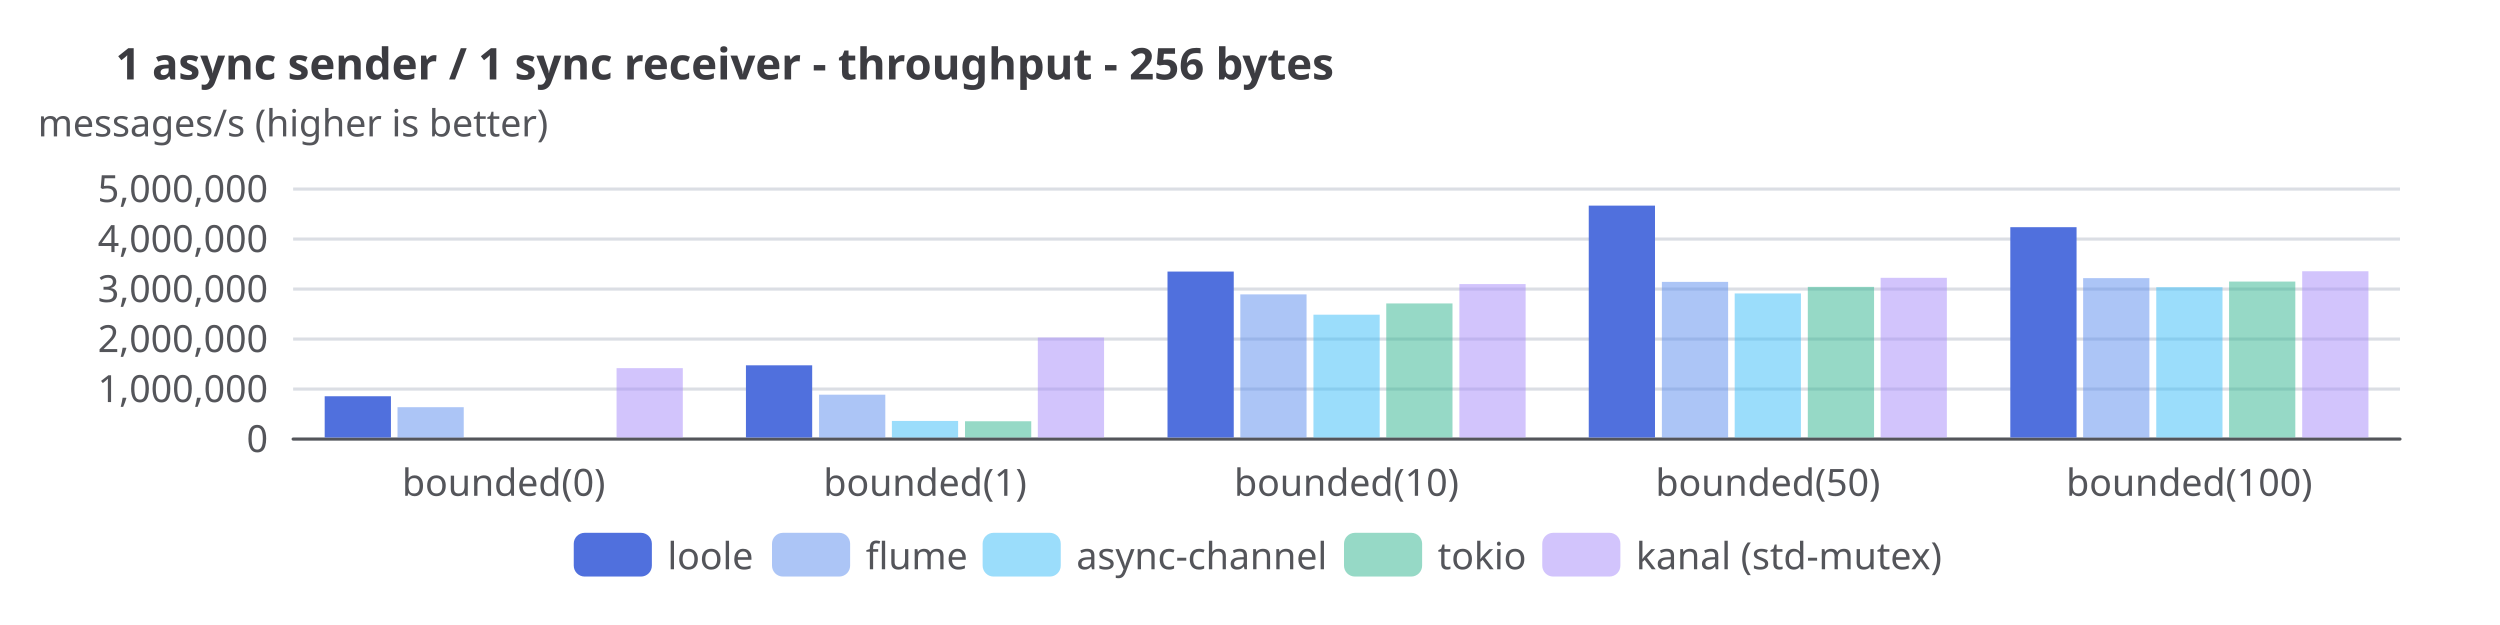
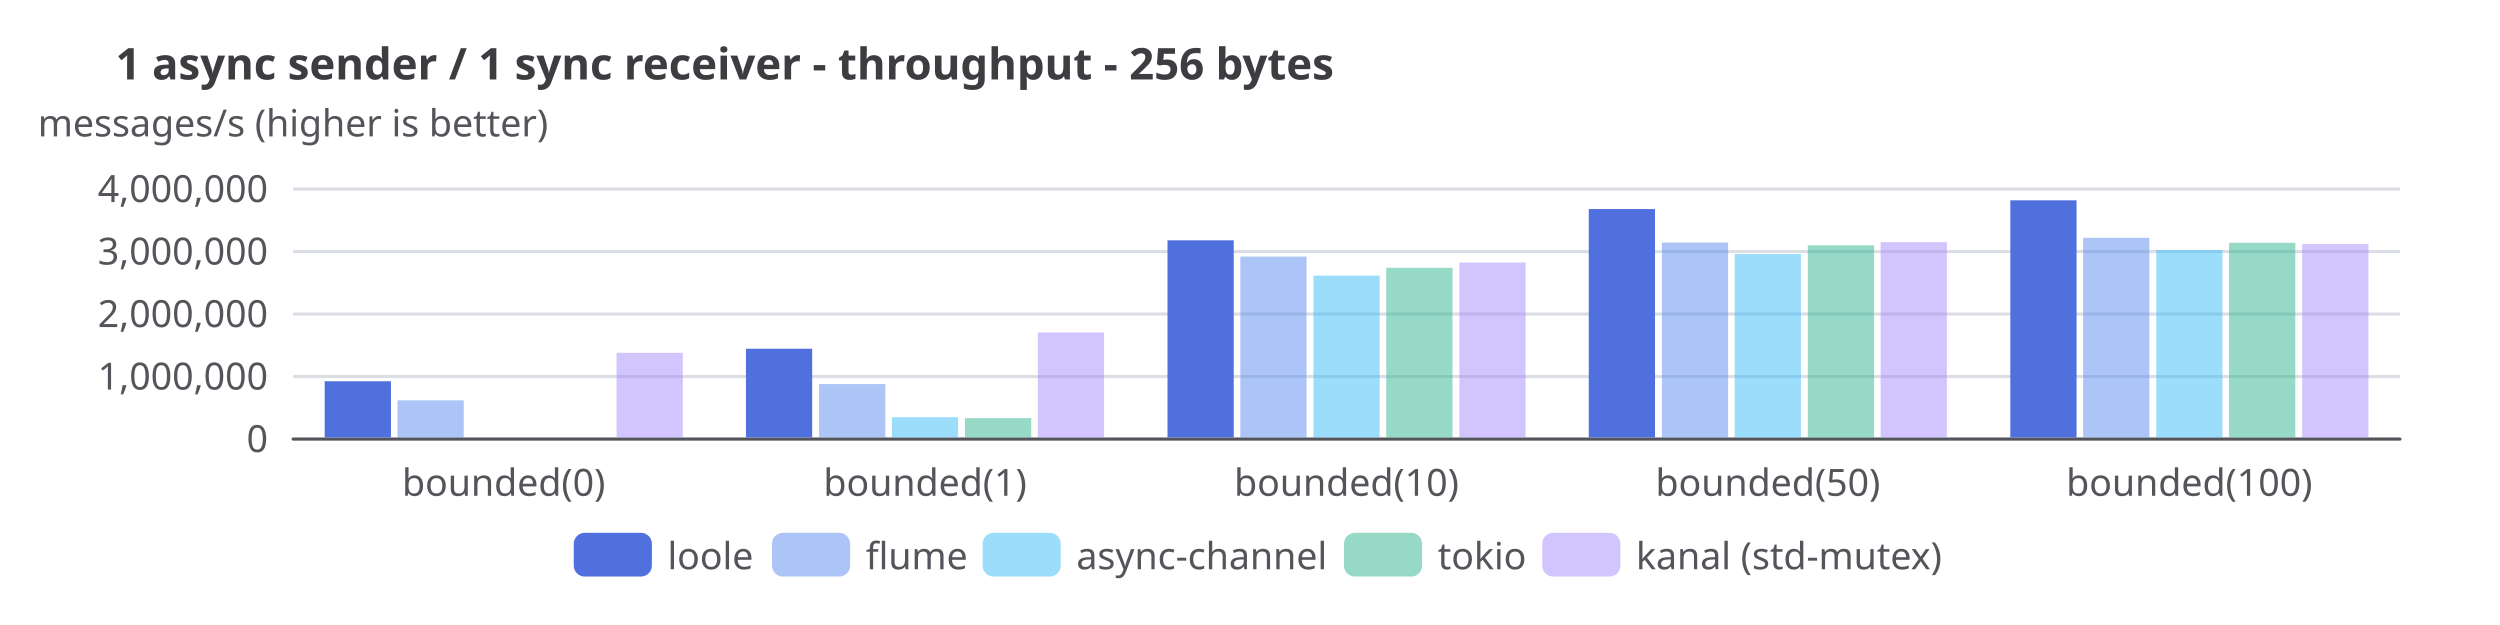
<svg xmlns="http://www.w3.org/2000/svg" width="800" height="200" version="1.1" baseProfile="full" viewBox="0 0 800 200">
  <rect width="800" height="200" x="0" y="0" fill="white" />
  <path d="M93.8 140.5L768 140.5" fill="none" pointer-events="visible" stroke="#dbdee4" class="zr12-cls-84" />
-   <path d="M93.8 124.5L768 124.5" fill="none" pointer-events="visible" stroke="#dbdee4" class="zr12-cls-84" />
-   <path d="M93.8 108.5L768 108.5" fill="none" pointer-events="visible" stroke="#dbdee4" class="zr12-cls-84" />
-   <path d="M93.8 92.5L768 92.5" fill="none" pointer-events="visible" stroke="#dbdee4" class="zr12-cls-84" />
-   <path d="M93.8 76.5L768 76.5" fill="none" pointer-events="visible" stroke="#dbdee4" class="zr12-cls-84" />
+   <path d="M93.8 120.5L768 120.5" fill="none" pointer-events="visible" stroke="#dbdee4" class="zr12-cls-84" />
+   <path d="M93.8 100.5L768 100.5" fill="none" pointer-events="visible" stroke="#dbdee4" class="zr12-cls-84" />
+   <path d="M93.8 80.5L768 80.5" fill="none" pointer-events="visible" stroke="#dbdee4" class="zr12-cls-84" />
  <path d="M93.8 60.5L768 60.5" fill="none" pointer-events="visible" stroke="#dbdee4" class="zr12-cls-84" />
  <text dominant-baseline="central" text-anchor="middle" style="font-size:12px;font-family:sans-serif;" xml:space="preserve" y="-6" transform="translate(93.76 45)" fill="#54555a">messages/s (higher is better)</text>
  <path d="M93.8 140.5L768 140.5" fill="none" pointer-events="visible" stroke="#54555a" stroke-linecap="round" class="zr12-cls-84" />
  <text dominant-baseline="central" text-anchor="end" style="font-size:12px;font-family:sans-serif;" transform="translate(85.76 140)" fill="#54555a">0</text>
-   <text dominant-baseline="central" text-anchor="end" style="font-size:12px;font-family:sans-serif;" transform="translate(85.76 124)" fill="#54555a">1,000,000</text>
-   <text dominant-baseline="central" text-anchor="end" style="font-size:12px;font-family:sans-serif;" transform="translate(85.76 108)" fill="#54555a">2,000,000</text>
-   <text dominant-baseline="central" text-anchor="end" style="font-size:12px;font-family:sans-serif;" transform="translate(85.76 92)" fill="#54555a">3,000,000</text>
-   <text dominant-baseline="central" text-anchor="end" style="font-size:12px;font-family:sans-serif;" transform="translate(85.76 76)" fill="#54555a">4,000,000</text>
-   <text dominant-baseline="central" text-anchor="end" style="font-size:12px;font-family:sans-serif;" transform="translate(85.76 60)" fill="#54555a">5,000,000</text>
+   <text dominant-baseline="central" text-anchor="end" style="font-size:12px;font-family:sans-serif;" transform="translate(85.76 120)" fill="#54555a">1,000,000</text>
+   <text dominant-baseline="central" text-anchor="end" style="font-size:12px;font-family:sans-serif;" transform="translate(85.76 100)" fill="#54555a">2,000,000</text>
+   <text dominant-baseline="central" text-anchor="end" style="font-size:12px;font-family:sans-serif;" transform="translate(85.76 80)" fill="#54555a">3,000,000</text>
+   <text dominant-baseline="central" text-anchor="end" style="font-size:12px;font-family:sans-serif;" transform="translate(85.76 60)" fill="#54555a">4,000,000</text>
  <text dominant-baseline="central" text-anchor="middle" style="font-size:12px;font-family:sans-serif;" y="6" transform="translate(161.184 148)" fill="#54555a">bounded(0)</text>
  <text dominant-baseline="central" text-anchor="middle" style="font-size:12px;font-family:sans-serif;" y="6" transform="translate(296.032 148)" fill="#54555a">bounded(1)</text>
  <text dominant-baseline="central" text-anchor="middle" style="font-size:12px;font-family:sans-serif;" y="6" transform="translate(430.88 148)" fill="#54555a">bounded(10)</text>
  <text dominant-baseline="central" text-anchor="middle" style="font-size:12px;font-family:sans-serif;" y="6" transform="translate(565.728 148)" fill="#54555a">bounded(50)</text>
  <text dominant-baseline="central" text-anchor="middle" style="font-size:12px;font-family:sans-serif;" y="6" transform="translate(700.576 148)" fill="#54555a">bounded(100)</text>
-   <path d="M103.9 140l21.2 0l0 -13.2l-21.2 0Z" fill="#5070dd" ecmeta_series_index="0" ecmeta_data_index="0" ecmeta_ssr_type="chart" class="zr12-cls-85" />
-   <path d="M238.7 140l21.2 0l0 -23.1l-21.2 0Z" fill="#5070dd" ecmeta_series_index="0" ecmeta_data_index="1" ecmeta_ssr_type="chart" class="zr12-cls-85" />
-   <path d="M373.6 140l21.2 0l0 -53.1l-21.2 0Z" fill="#5070dd" ecmeta_series_index="0" ecmeta_data_index="2" ecmeta_ssr_type="chart" class="zr12-cls-85" />
-   <path d="M508.4 140l21.2 0l0 -74.2l-21.2 0Z" fill="#5070dd" ecmeta_series_index="0" ecmeta_data_index="3" ecmeta_ssr_type="chart" class="zr12-cls-85" />
-   <path d="M643.3 140l21.2 0l0 -67.3l-21.2 0Z" fill="#5070dd" ecmeta_series_index="0" ecmeta_data_index="4" ecmeta_ssr_type="chart" class="zr12-cls-85" />
-   <path d="M127.2 140l21.2 0l0 -9.7l-21.2 0Z" fill="rgb(91,141,239)" fill-opacity="0.5" ecmeta_series_index="1" ecmeta_data_index="0" ecmeta_ssr_type="chart" class="zr12-cls-86" />
-   <path d="M262.1 140l21.2 0l0 -13.7l-21.2 0Z" fill="rgb(91,141,239)" fill-opacity="0.5" ecmeta_series_index="1" ecmeta_data_index="1" ecmeta_ssr_type="chart" class="zr12-cls-86" />
-   <path d="M396.9 140l21.2 0l0 -45.8l-21.2 0Z" fill="rgb(91,141,239)" fill-opacity="0.5" ecmeta_series_index="1" ecmeta_data_index="2" ecmeta_ssr_type="chart" class="zr12-cls-86" />
-   <path d="M531.8 140l21.2 0l0 -49.8l-21.2 0Z" fill="rgb(91,141,239)" fill-opacity="0.5" ecmeta_series_index="1" ecmeta_data_index="3" ecmeta_ssr_type="chart" class="zr12-cls-86" />
-   <path d="M666.6 140l21.2 0l0 -51l-21.2 0Z" fill="rgb(91,141,239)" fill-opacity="0.5" ecmeta_series_index="1" ecmeta_data_index="4" ecmeta_ssr_type="chart" class="zr12-cls-86" />
-   <path d="M285.4 140l21.2 0l0 -5.3l-21.2 0Z" fill="rgb(56,189,248)" fill-opacity="0.5" ecmeta_series_index="2" ecmeta_data_index="1" ecmeta_ssr_type="chart" class="zr12-cls-87" />
-   <path d="M420.3 140l21.2 0l0 -39.3l-21.2 0Z" fill="rgb(56,189,248)" fill-opacity="0.5" ecmeta_series_index="2" ecmeta_data_index="2" ecmeta_ssr_type="chart" class="zr12-cls-87" />
-   <path d="M555.1 140l21.2 0l0 -46.1l-21.2 0Z" fill="rgb(56,189,248)" fill-opacity="0.5" ecmeta_series_index="2" ecmeta_data_index="3" ecmeta_ssr_type="chart" class="zr12-cls-87" />
-   <path d="M690 140l21.2 0l0 -48.1l-21.2 0Z" fill="rgb(56,189,248)" fill-opacity="0.5" ecmeta_series_index="2" ecmeta_data_index="4" ecmeta_ssr_type="chart" class="zr12-cls-87" />
-   <path d="M308.8 140l21.2 0l0 -5.2l-21.2 0Z" fill="rgb(47,181,142)" fill-opacity="0.5" ecmeta_series_index="3" ecmeta_data_index="1" ecmeta_ssr_type="chart" class="zr12-cls-88" />
-   <path d="M443.6 140l21.2 0l0 -42.9l-21.2 0Z" fill="rgb(47,181,142)" fill-opacity="0.5" ecmeta_series_index="3" ecmeta_data_index="2" ecmeta_ssr_type="chart" class="zr12-cls-88" />
-   <path d="M578.5 140l21.2 0l0 -48.2l-21.2 0Z" fill="rgb(47,181,142)" fill-opacity="0.5" ecmeta_series_index="3" ecmeta_data_index="3" ecmeta_ssr_type="chart" class="zr12-cls-88" />
-   <path d="M713.3 140l21.2 0l0 -49.9l-21.2 0Z" fill="rgb(47,181,142)" fill-opacity="0.5" ecmeta_series_index="3" ecmeta_data_index="4" ecmeta_ssr_type="chart" class="zr12-cls-88" />
-   <path d="M197.3 140l21.2 0l0 -22.2l-21.2 0Z" fill="rgb(167,139,250)" fill-opacity="0.5" ecmeta_series_index="4" ecmeta_data_index="0" ecmeta_ssr_type="chart" class="zr12-cls-89" />
-   <path d="M332.1 140l21.2 0l0 -32l-21.2 0Z" fill="rgb(167,139,250)" fill-opacity="0.5" ecmeta_series_index="4" ecmeta_data_index="1" ecmeta_ssr_type="chart" class="zr12-cls-89" />
-   <path d="M467 140l21.2 0l0 -49.1l-21.2 0Z" fill="rgb(167,139,250)" fill-opacity="0.5" ecmeta_series_index="4" ecmeta_data_index="2" ecmeta_ssr_type="chart" class="zr12-cls-89" />
-   <path d="M601.8 140l21.2 0l0 -51.1l-21.2 0Z" fill="rgb(167,139,250)" fill-opacity="0.5" ecmeta_series_index="4" ecmeta_data_index="3" ecmeta_ssr_type="chart" class="zr12-cls-89" />
-   <path d="M736.7 140l21.2 0l0 -53.2l-21.2 0Z" fill="rgb(167,139,250)" fill-opacity="0.5" ecmeta_series_index="4" ecmeta_data_index="4" ecmeta_ssr_type="chart" class="zr12-cls-89" />
+   <path d="M103.9 140l21.2 0l0 -18l-21.2 0Z" fill="#5070dd" ecmeta_series_index="0" ecmeta_data_index="0" ecmeta_ssr_type="chart" class="zr12-cls-85" />
+   <path d="M238.7 140l21.2 0l0 -28.4l-21.2 0Z" fill="#5070dd" ecmeta_series_index="0" ecmeta_data_index="1" ecmeta_ssr_type="chart" class="zr12-cls-85" />
+   <path d="M373.6 140l21.2 0l0 -63.1l-21.2 0Z" fill="#5070dd" ecmeta_series_index="0" ecmeta_data_index="2" ecmeta_ssr_type="chart" class="zr12-cls-85" />
+   <path d="M508.4 140l21.2 0l0 -73.1l-21.2 0Z" fill="#5070dd" ecmeta_series_index="0" ecmeta_data_index="3" ecmeta_ssr_type="chart" class="zr12-cls-85" />
+   <path d="M643.3 140l21.2 0l0 -75.9l-21.2 0Z" fill="#5070dd" ecmeta_series_index="0" ecmeta_data_index="4" ecmeta_ssr_type="chart" class="zr12-cls-85" />
+   <path d="M127.2 140l21.2 0l0 -11.9l-21.2 0Z" fill="rgb(91,141,239)" fill-opacity="0.5" ecmeta_series_index="1" ecmeta_data_index="0" ecmeta_ssr_type="chart" class="zr12-cls-86" />
+   <path d="M262.1 140l21.2 0l0 -17.1l-21.2 0Z" fill="rgb(91,141,239)" fill-opacity="0.5" ecmeta_series_index="1" ecmeta_data_index="1" ecmeta_ssr_type="chart" class="zr12-cls-86" />
+   <path d="M396.9 140l21.2 0l0 -57.9l-21.2 0Z" fill="rgb(91,141,239)" fill-opacity="0.5" ecmeta_series_index="1" ecmeta_data_index="2" ecmeta_ssr_type="chart" class="zr12-cls-86" />
+   <path d="M531.8 140l21.2 0l0 -62.4l-21.2 0Z" fill="rgb(91,141,239)" fill-opacity="0.5" ecmeta_series_index="1" ecmeta_data_index="3" ecmeta_ssr_type="chart" class="zr12-cls-86" />
+   <path d="M666.6 140l21.2 0l0 -63.9l-21.2 0Z" fill="rgb(91,141,239)" fill-opacity="0.5" ecmeta_series_index="1" ecmeta_data_index="4" ecmeta_ssr_type="chart" class="zr12-cls-86" />
+   <path d="M285.4 140l21.2 0l0 -6.5l-21.2 0Z" fill="rgb(56,189,248)" fill-opacity="0.5" ecmeta_series_index="2" ecmeta_data_index="1" ecmeta_ssr_type="chart" class="zr12-cls-87" />
+   <path d="M420.3 140l21.2 0l0 -51.8l-21.2 0Z" fill="rgb(56,189,248)" fill-opacity="0.5" ecmeta_series_index="2" ecmeta_data_index="2" ecmeta_ssr_type="chart" class="zr12-cls-87" />
+   <path d="M555.1 140l21.2 0l0 -58.7l-21.2 0Z" fill="rgb(56,189,248)" fill-opacity="0.5" ecmeta_series_index="2" ecmeta_data_index="3" ecmeta_ssr_type="chart" class="zr12-cls-87" />
+   <path d="M690 140l21.2 0l0 -60l-21.2 0Z" fill="rgb(56,189,248)" fill-opacity="0.5" ecmeta_series_index="2" ecmeta_data_index="4" ecmeta_ssr_type="chart" class="zr12-cls-87" />
+   <path d="M308.8 140l21.2 0l0 -6.2l-21.2 0Z" fill="rgb(47,181,142)" fill-opacity="0.5" ecmeta_series_index="3" ecmeta_data_index="1" ecmeta_ssr_type="chart" class="zr12-cls-88" />
+   <path d="M443.6 140l21.2 0l0 -54.3l-21.2 0Z" fill="rgb(47,181,142)" fill-opacity="0.5" ecmeta_series_index="3" ecmeta_data_index="2" ecmeta_ssr_type="chart" class="zr12-cls-88" />
+   <path d="M578.5 140l21.2 0l0 -61.5l-21.2 0Z" fill="rgb(47,181,142)" fill-opacity="0.5" ecmeta_series_index="3" ecmeta_data_index="3" ecmeta_ssr_type="chart" class="zr12-cls-88" />
+   <path d="M713.3 140l21.2 0l0 -62.3l-21.2 0Z" fill="rgb(47,181,142)" fill-opacity="0.5" ecmeta_series_index="3" ecmeta_data_index="4" ecmeta_ssr_type="chart" class="zr12-cls-88" />
+   <path d="M197.3 140l21.2 0l0 -27.1l-21.2 0Z" fill="rgb(167,139,250)" fill-opacity="0.5" ecmeta_series_index="4" ecmeta_data_index="0" ecmeta_ssr_type="chart" class="zr12-cls-89" />
+   <path d="M332.1 140l21.2 0l0 -33.6l-21.2 0Z" fill="rgb(167,139,250)" fill-opacity="0.5" ecmeta_series_index="4" ecmeta_data_index="1" ecmeta_ssr_type="chart" class="zr12-cls-89" />
+   <path d="M467 140l21.2 0l0 -56l-21.2 0Z" fill="rgb(167,139,250)" fill-opacity="0.5" ecmeta_series_index="4" ecmeta_data_index="2" ecmeta_ssr_type="chart" class="zr12-cls-89" />
+   <path d="M601.8 140l21.2 0l0 -62.5l-21.2 0Z" fill="rgb(167,139,250)" fill-opacity="0.5" ecmeta_series_index="4" ecmeta_data_index="3" ecmeta_ssr_type="chart" class="zr12-cls-89" />
+   <path d="M736.7 140l21.2 0l0 -61.9l-21.2 0Z" fill="rgb(167,139,250)" fill-opacity="0.5" ecmeta_series_index="4" ecmeta_data_index="4" ecmeta_ssr_type="chart" class="zr12-cls-89" />
  <path d="M-5 -5.5l442.8 0l0 25l-442.8 0Z" transform="translate(183.6 170.5)" fill="rgb(0,0,0)" fill-opacity="0" stroke="#b7b9be" stroke-width="0" class="zr12-cls-84" />
  <path d="M3.5 0L21.5 0A3.5 3.5 0 0 1 25 3.5L25 10.5A3.5 3.5 0 0 1 21.5 14L3.5 14A3.5 3.5 0 0 1 0 10.5L0 3.5A3.5 3.5 0 0 1 3.5 0Z" transform="translate(183.6 170.5)" fill="#5070dd" ecmeta_series_index="0" ecmeta_data_index="0" ecmeta_ssr_type="legend" ecmeta_silent="true" class="zr12-cls-84" />
  <text dominant-baseline="central" text-anchor="start" style="font-size:12px;font-family:sans-serif;" x="30" y="7" transform="translate(183.6 170.5)" fill="#54555a">loole</text>
  <path d="M0 0l55.4 0l0 14l-55.4 0Z" transform="translate(183.6 170.5)" fill="none" pointer-events="visible" ecmeta_series_index="0" ecmeta_data_index="0" ecmeta_ssr_type="legend" class="zr12-cls-90" />
  <path d="M3.5 0L21.5 0A3.5 3.5 0 0 1 25 3.5L25 10.5A3.5 3.5 0 0 1 21.5 14L3.5 14A3.5 3.5 0 0 1 0 10.5L0 3.5A3.5 3.5 0 0 1 3.5 0Z" transform="translate(247.04 170.5)" fill="rgb(91,141,239)" fill-opacity="0.5" ecmeta_series_index="1" ecmeta_data_index="1" ecmeta_ssr_type="legend" ecmeta_silent="true" class="zr12-cls-84" />
  <text dominant-baseline="central" text-anchor="start" style="font-size:12px;font-family:sans-serif;" x="30" y="7" transform="translate(247.04 170.5)" fill="#54555a">flume</text>
  <path d="M0 0l59.4 0l0 14l-59.4 0Z" transform="translate(247.04 170.5)" fill="none" pointer-events="visible" ecmeta_series_index="1" ecmeta_data_index="1" ecmeta_ssr_type="legend" class="zr12-cls-90" />
  <path d="M3.5 0L21.5 0A3.5 3.5 0 0 1 25 3.5L25 10.5A3.5 3.5 0 0 1 21.5 14L3.5 14A3.5 3.5 0 0 1 0 10.5L0 3.5A3.5 3.5 0 0 1 3.5 0Z" transform="translate(314.44 170.5)" fill="rgb(56,189,248)" fill-opacity="0.5" ecmeta_series_index="2" ecmeta_data_index="2" ecmeta_ssr_type="legend" ecmeta_silent="true" class="zr12-cls-84" />
  <text dominant-baseline="central" text-anchor="start" style="font-size:12px;font-family:sans-serif;" x="30" y="7" transform="translate(314.44 170.5)" fill="#54555a">async-channel</text>
  <path d="M0 0l107.6 0l0 14l-107.6 0Z" transform="translate(314.44 170.5)" fill="none" pointer-events="visible" ecmeta_series_index="2" ecmeta_data_index="2" ecmeta_ssr_type="legend" class="zr12-cls-90" />
  <path d="M3.5 0L21.5 0A3.5 3.5 0 0 1 25 3.5L25 10.5A3.5 3.5 0 0 1 21.5 14L3.5 14A3.5 3.5 0 0 1 0 10.5L0 3.5A3.5 3.5 0 0 1 3.5 0Z" transform="translate(430.08 170.5)" fill="rgb(47,181,142)" fill-opacity="0.5" ecmeta_series_index="3" ecmeta_data_index="3" ecmeta_ssr_type="legend" ecmeta_silent="true" class="zr12-cls-84" />
  <text dominant-baseline="central" text-anchor="start" style="font-size:12px;font-family:sans-serif;" x="30" y="7" transform="translate(430.08 170.5)" fill="#54555a">tokio</text>
  <path d="M0 0l55.4 0l0 14l-55.4 0Z" transform="translate(430.08 170.5)" fill="none" pointer-events="visible" ecmeta_series_index="3" ecmeta_data_index="3" ecmeta_ssr_type="legend" class="zr12-cls-90" />
  <path d="M3.5 0L21.5 0A3.5 3.5 0 0 1 25 3.5L25 10.5A3.5 3.5 0 0 1 21.5 14L3.5 14A3.5 3.5 0 0 1 0 10.5L0 3.5A3.5 3.5 0 0 1 3.5 0Z" transform="translate(493.52 170.5)" fill="rgb(167,139,250)" fill-opacity="0.5" ecmeta_series_index="4" ecmeta_data_index="4" ecmeta_ssr_type="legend" ecmeta_silent="true" class="zr12-cls-84" />
  <text dominant-baseline="central" text-anchor="start" style="font-size:12px;font-family:sans-serif;" xml:space="preserve" x="30" y="7" transform="translate(493.52 170.5)" fill="#54555a">kanal (std-mutex)</text>
  <path d="M0 0l122.9 0l0 14l-122.9 0Z" transform="translate(493.52 170.5)" fill="none" pointer-events="visible" ecmeta_series_index="4" ecmeta_data_index="4" ecmeta_ssr_type="legend" class="zr12-cls-90" />
  <path d="M-5 -5l364.8 0l0 24l-364.8 0Z" transform="translate(37 13)" fill="rgb(0,0,0)" fill-opacity="0" stroke="#3c3c41" stroke-width="0" class="zr12-cls-84" />
  <text dominant-baseline="central" text-anchor="start" style="font-size:14px;font-family:sans-serif;font-weight:bold;" xml:space="preserve" y="7" transform="translate(37 13)" fill="#3c3c41">1 async sender / 1 sync receiver - throughput - 256 bytes</text>
  <style>
.zr12-cls-84:hover {
pointer-events:none;
}
.zr12-cls-85:hover {
cursor:pointer;
fill:rgba(88,123,243,1);
}
.zr12-cls-86:hover {
cursor:pointer;
fill:rgba(100,155,255,0.5);
}
.zr12-cls-87:hover {
cursor:pointer;
fill:rgba(61,207,255,0.5);
}
.zr12-cls-88:hover {
cursor:pointer;
fill:rgba(51,199,156,0.5);
}
.zr12-cls-89:hover {
cursor:pointer;
fill:rgba(183,152,255,0.5);
}
.zr12-cls-90:hover {
cursor:pointer;
fill:rgba(0,0,0,0);
}



</style>
</svg>
